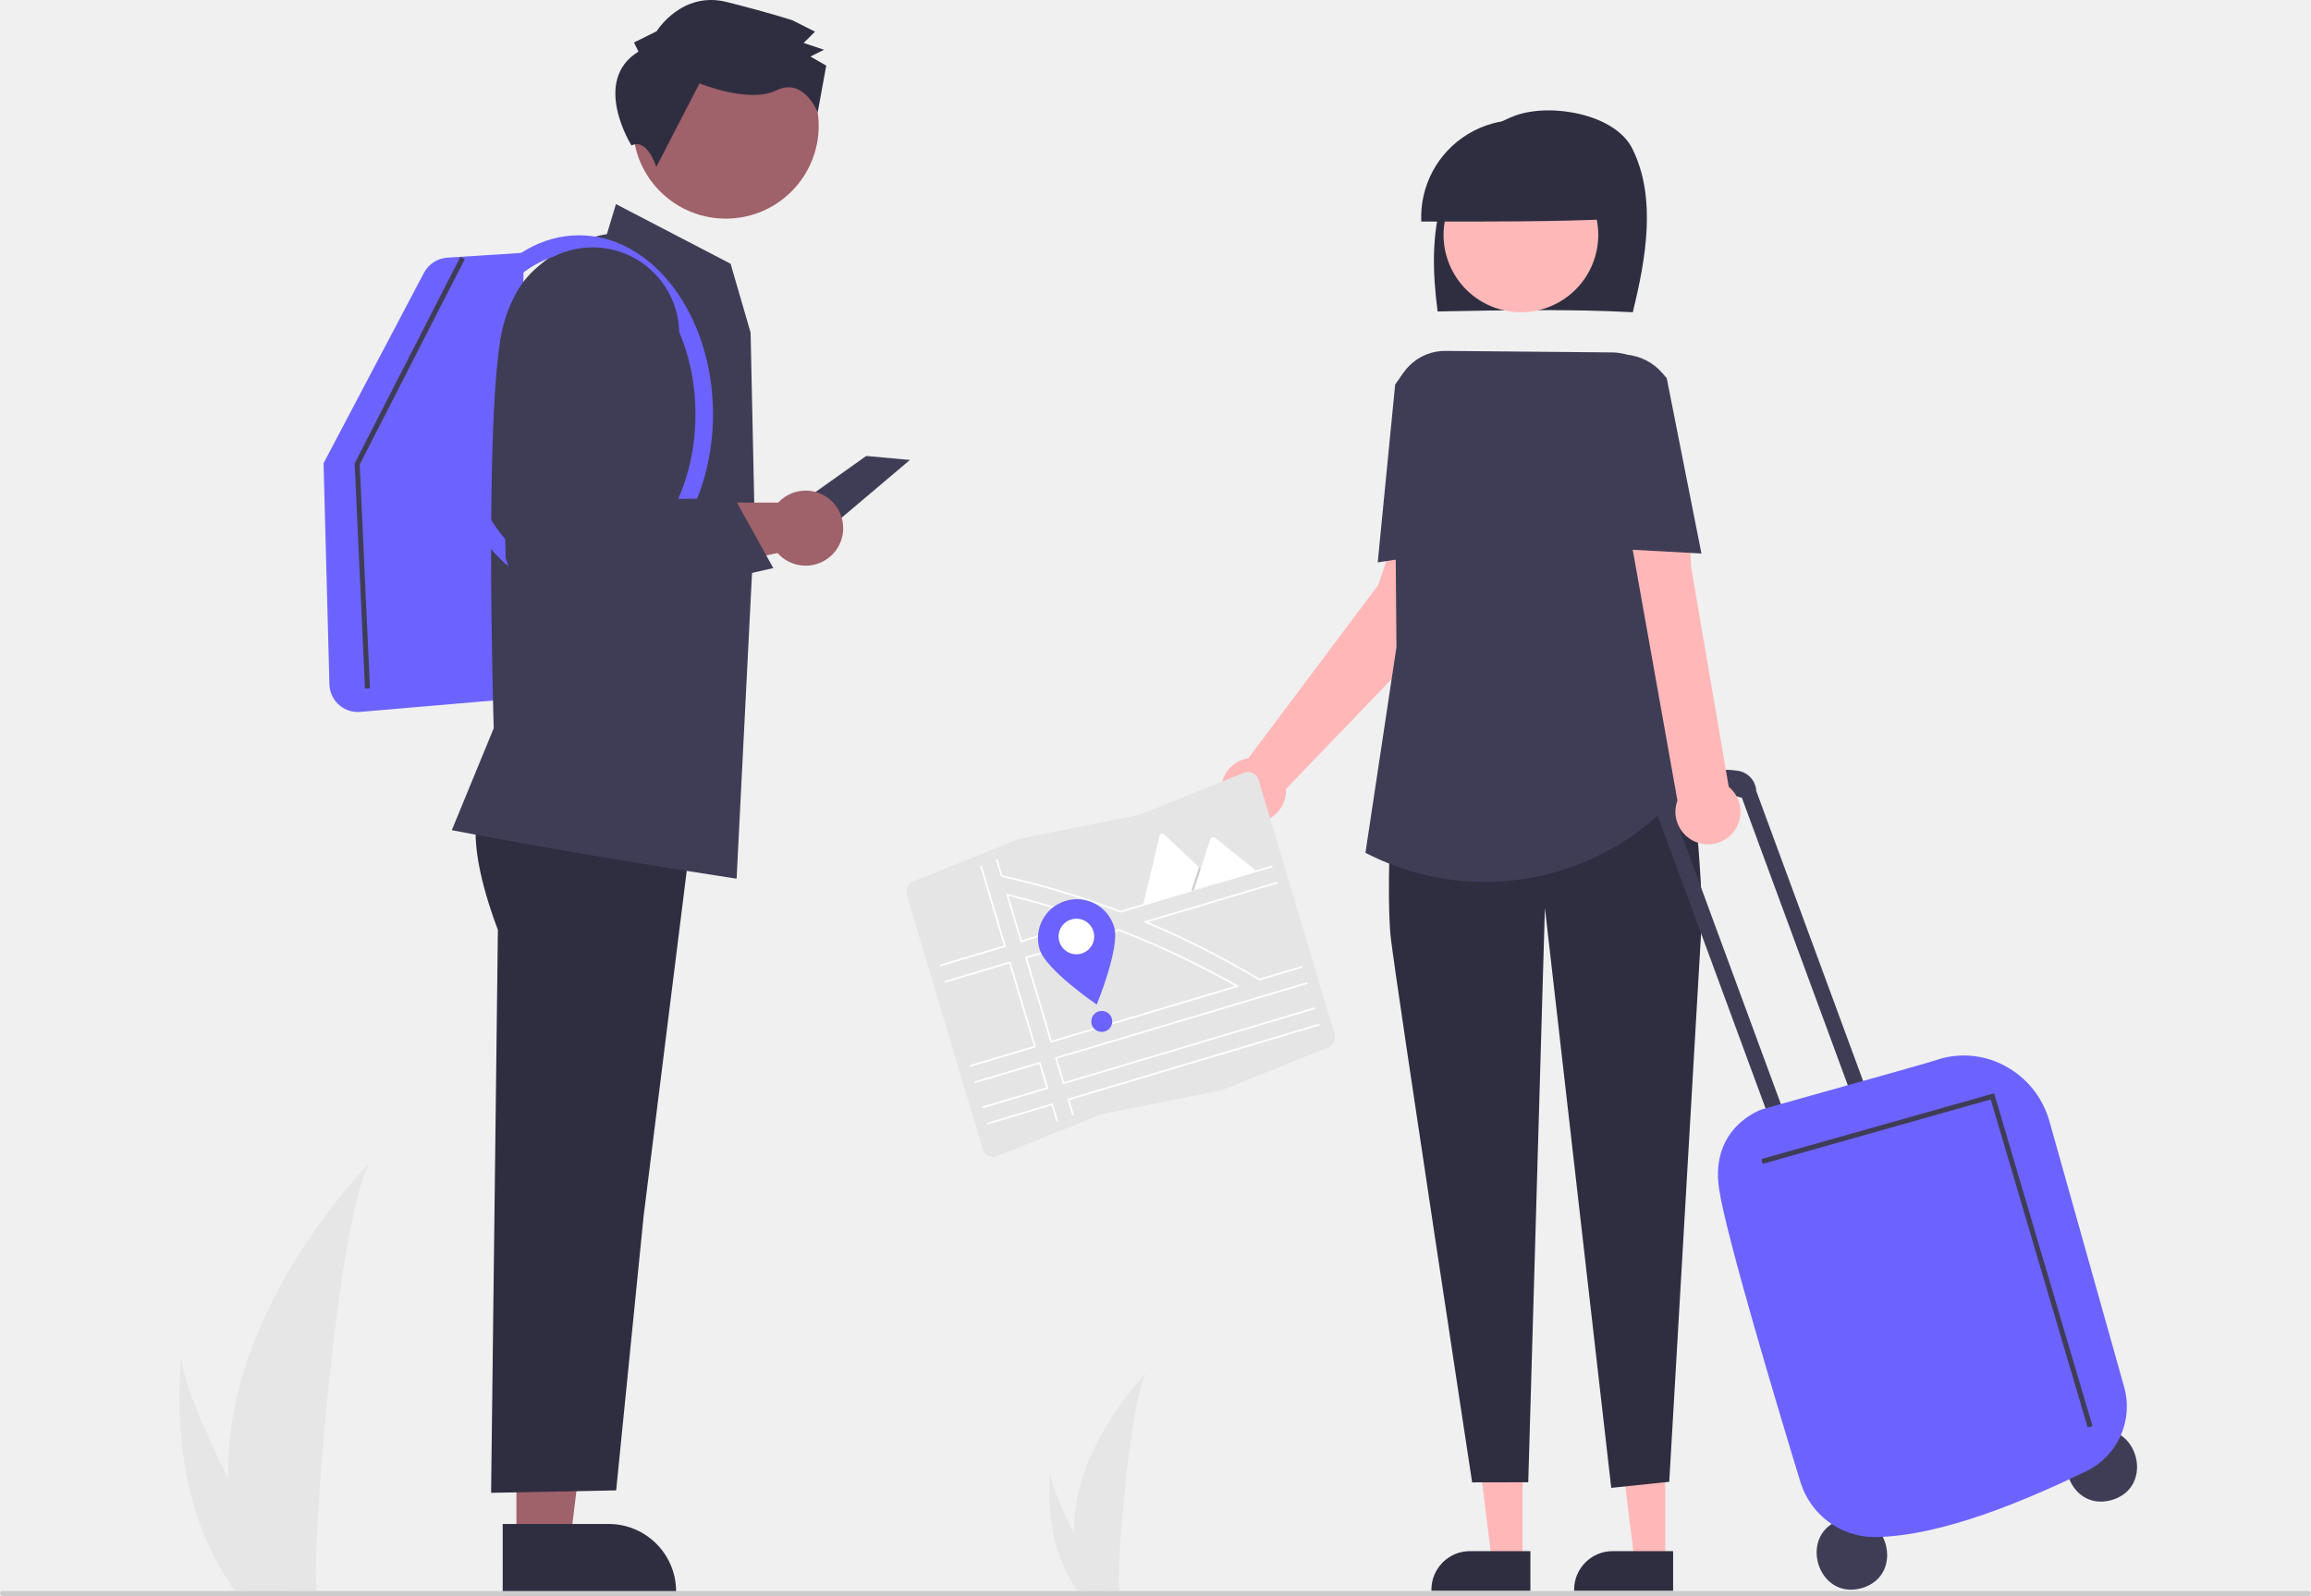
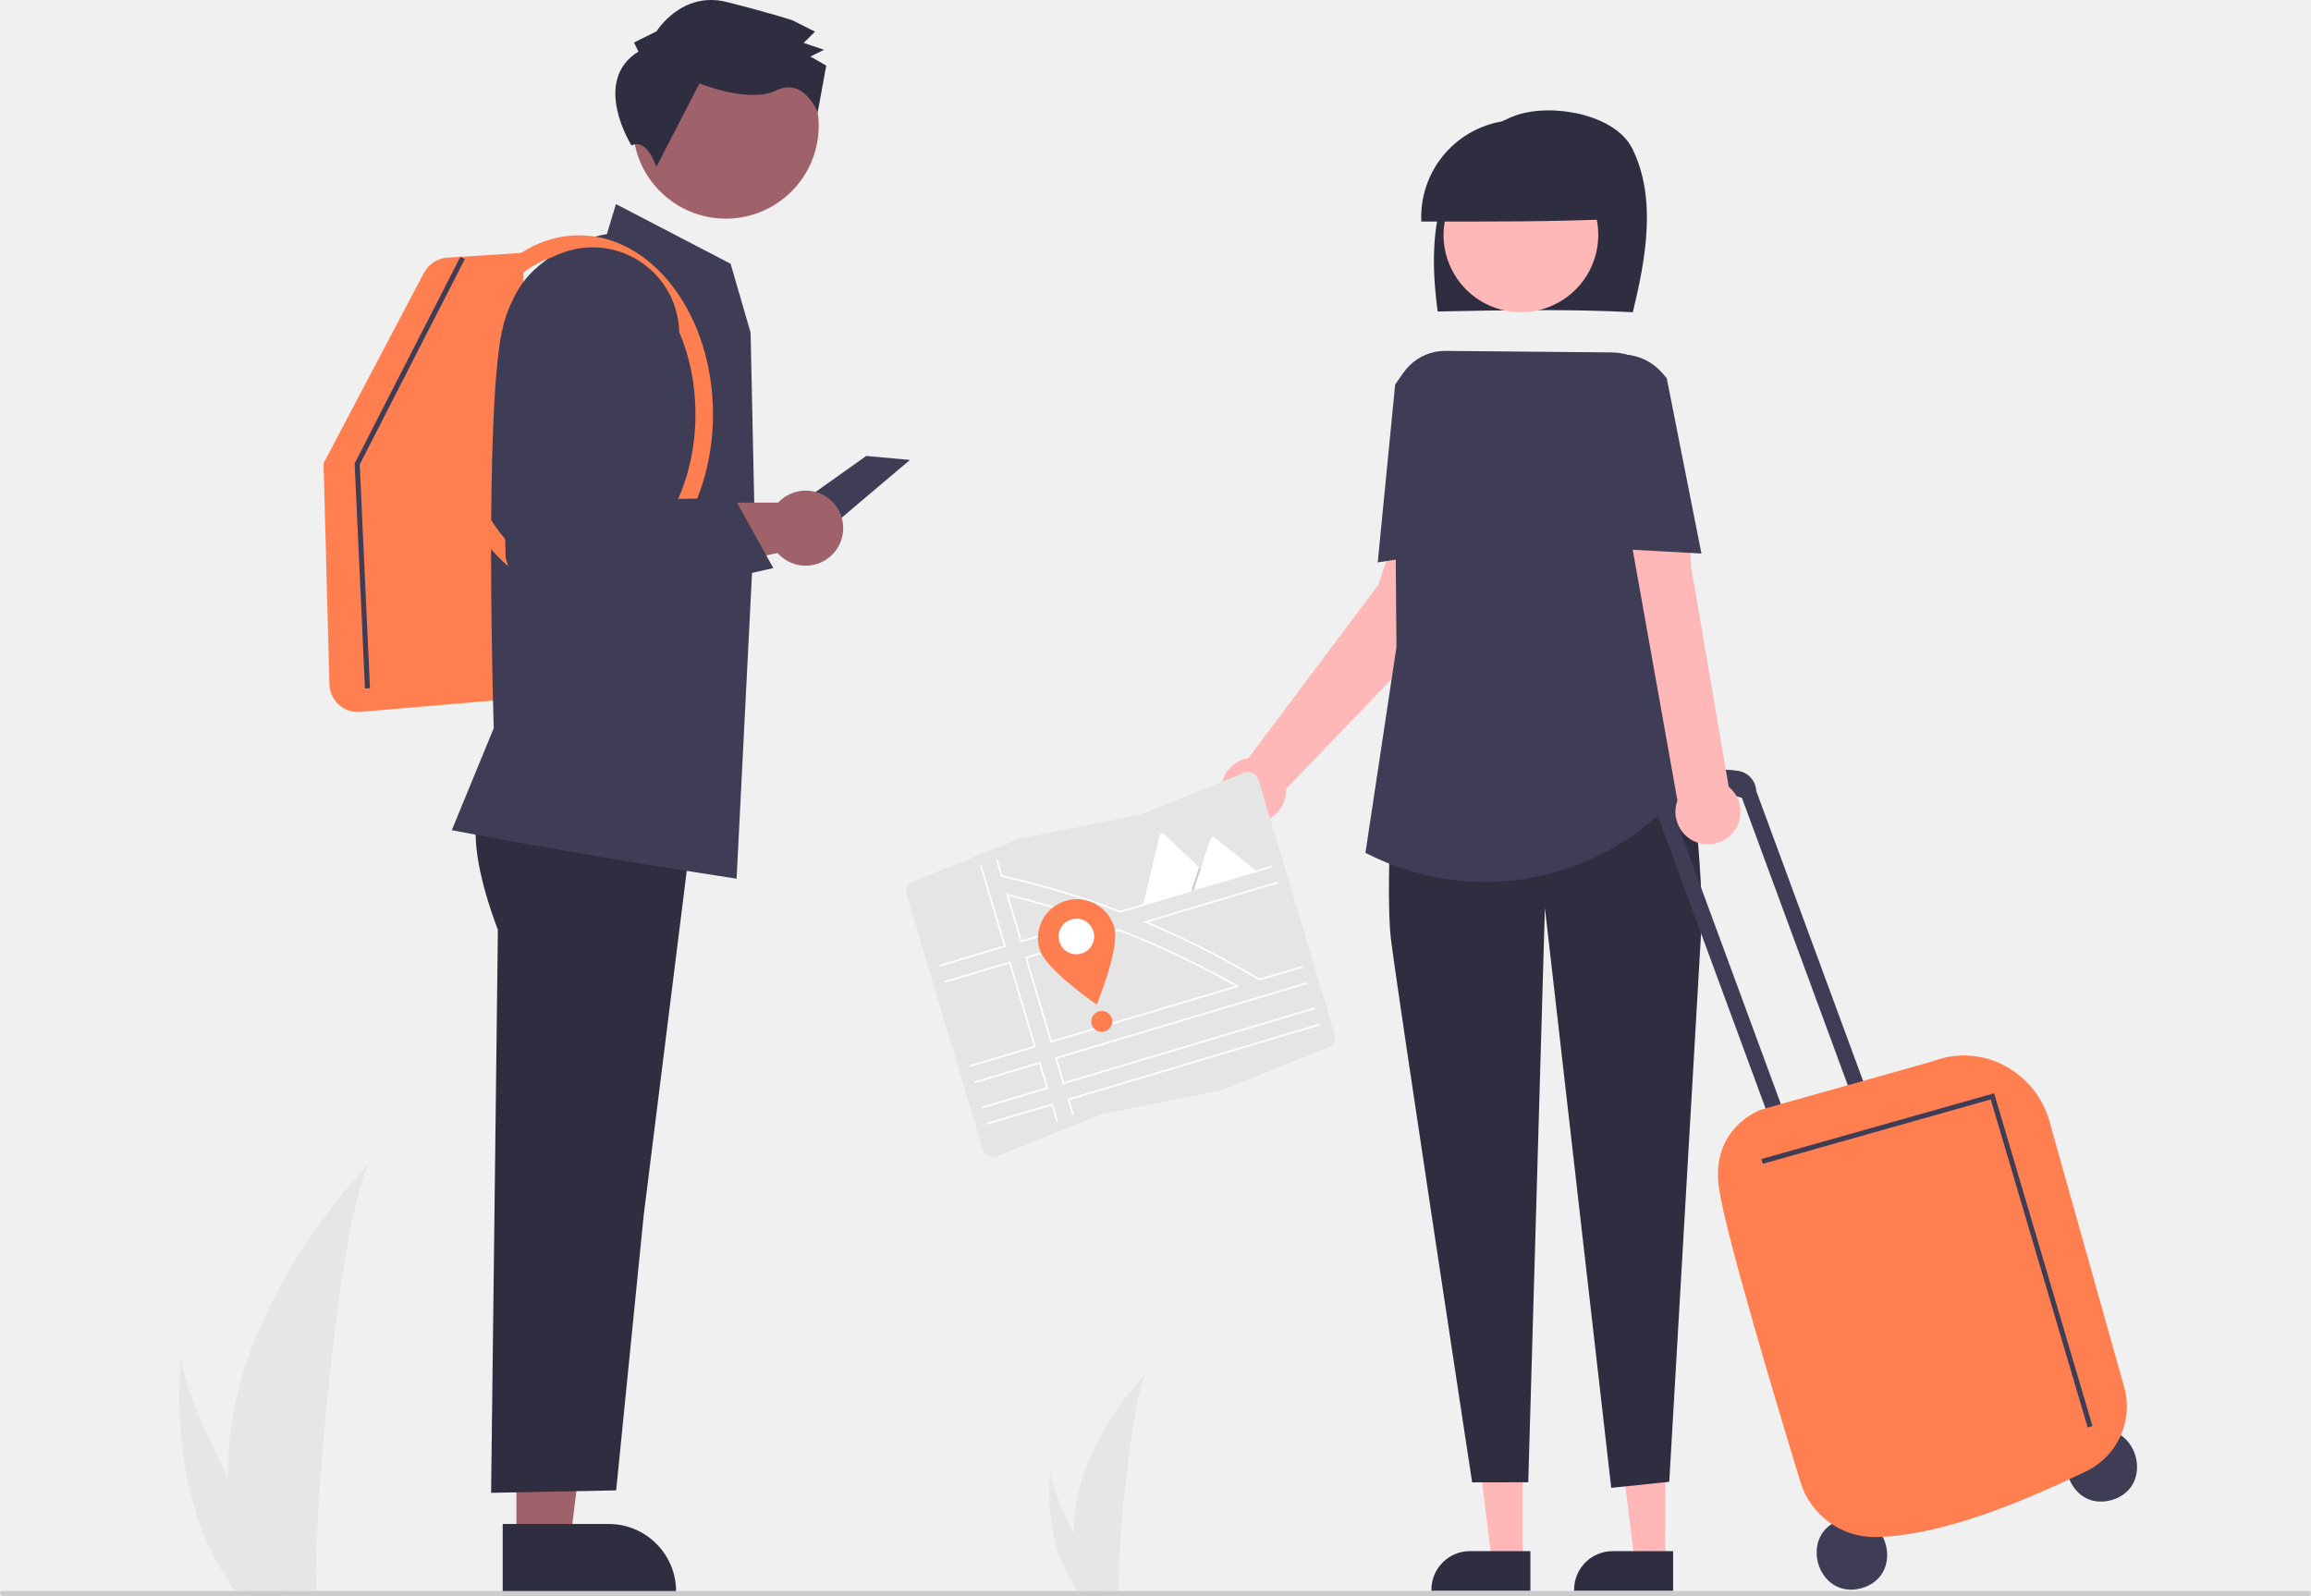
<svg xmlns="http://www.w3.org/2000/svg" data-name="Layer 1" width="923" height="637.605" viewBox="0 0 923 637.605">
-   <path id="e8d007e8-8581-4ac8-8421-0613b3e5935f-48" data-name="Path 133" d="M229.669,722.035a158.394,158.394,0,0,0,7.4,43.785c.1.329.211.653.319.982h27.613c-.029-.295-.059-.624-.088-.982-1.841-21.166,8.677-148.453,21.369-170.483C285.17,597.124,227.528,654.781,229.669,722.035Z" transform="translate(-138.5 -131.1977)" fill="#e6e6e6" />
-   <path id="f8d01cab-c1a6-42c6-a30a-ae051f1ede34-49" data-name="Path 134" d="M231.741,765.82c.231.329.471.658.717.982h20.716c-.157-.28-.339-.609-.55-.982-3.422-6.176-13.551-24.642-22.953-43.785-10.1-20.572-19.374-41.924-18.593-49.652C210.836,674.125,203.844,727.259,231.741,765.82Z" transform="translate(-138.5 -131.1977)" fill="#e6e6e6" />
-   <path id="fd51cc05-38fd-444b-9e70-38f0335b4e21-50" data-name="Path 133" d="M567.519,744.058a80.473,80.473,0,0,0,3.76,22.245c.051.167.107.332.162.499H585.47c-.015-.15-.03-.317-.045-.499-.935-10.754,4.408-75.423,10.857-86.616C595.717,680.596,566.431,709.889,567.519,744.058Z" transform="translate(-138.5 -131.1977)" fill="#e6e6e6" />
-   <path id="ef6d185a-ee65-40f0-bfea-de8a051c0d9b-51" data-name="Path 134" d="M568.572,766.303c.117.167.239.334.364.499h10.525c-.08-.142-.172-.309-.279-.499-1.739-3.138-6.885-12.52-11.662-22.245-5.131-10.452-9.843-21.3-9.446-25.226C557.951,719.717,554.399,746.712,568.572,766.303Z" transform="translate(-138.5 -131.1977)" fill="#e6e6e6" />
+   <path id="e8d007e8-8581-4ac8-8421-0613b3e5935f-51" data-name="Path 133" d="M229.669,722.035a158.394,158.394,0,0,0,7.4,43.785c.1.329.211.653.319.982h27.613c-.029-.295-.059-.624-.088-.982-1.841-21.166,8.677-148.453,21.369-170.483C285.17,597.124,227.528,654.781,229.669,722.035Z" transform="translate(-138.5 -131.1977)" fill="#e6e6e6" />
+   <path id="f8d01cab-c1a6-42c6-a30a-ae051f1ede34-52" data-name="Path 134" d="M231.741,765.82c.231.329.471.658.717.982h20.716c-.157-.28-.339-.609-.55-.982-3.422-6.176-13.551-24.642-22.953-43.785-10.1-20.572-19.374-41.924-18.593-49.652C210.836,674.125,203.844,727.259,231.741,765.82Z" transform="translate(-138.5 -131.1977)" fill="#e6e6e6" />
+   <path id="fd51cc05-38fd-444b-9e70-38f0335b4e21-53" data-name="Path 133" d="M567.519,744.058a80.473,80.473,0,0,0,3.76,22.245c.051.167.107.332.162.499H585.47c-.015-.15-.03-.317-.045-.499-.935-10.754,4.408-75.423,10.857-86.616C595.717,680.596,566.431,709.889,567.519,744.058Z" transform="translate(-138.5 -131.1977)" fill="#e6e6e6" />
+   <path id="ef6d185a-ee65-40f0-bfea-de8a051c0d9b-54" data-name="Path 134" d="M568.572,766.303c.117.167.239.334.364.499h10.525c-.08-.142-.172-.309-.279-.499-1.739-3.138-6.885-12.52-11.662-22.245-5.131-10.452-9.843-21.3-9.446-25.226C557.951,719.717,554.399,746.712,568.572,766.303Z" transform="translate(-138.5 -131.1977)" fill="#e6e6e6" />
  <polygon points="345.964 182.157 310.254 207.557 332.474 209.937 363.424 183.747 345.964 182.157" fill="#3f3d56" />
  <polygon points="206.253 615.845 227.731 615.844 237.949 533 206.249 533.001 206.253 615.845" fill="#9f616a" />
  <path d="M339.274,740.031l42.298-.002h.002a26.957,26.957,0,0,1,26.956,26.955v.876l-69.254.003Z" transform="translate(-138.5 -131.1977)" fill="#2f2e41" />
  <path d="M331.25,451.143s-9.308,10.522,6.105,51.539l-2.715,224.902,49.95-.974,10.98-109.706,19.99-160.092Z" transform="translate(-138.5 -131.1977)" fill="#2f2e41" />
-   <path d="M281.379,415.64a11.344,11.344,0,0,1-11.31-11.042l-2.344-88.338,40.109-76.093a11.412,11.412,0,0,1,9.307-6.03l30.566-1.962-2.639,178.065-62.695,5.358Q281.874,415.64,281.379,415.64Z" transform="translate(-138.5 -131.1977)" fill="#6c63ff" />
+   <path d="M281.379,415.64a11.344,11.344,0,0,1-11.31-11.042l-2.344-88.338,40.109-76.093a11.412,11.412,0,0,1,9.307-6.03l30.566-1.962-2.639,178.065-62.695,5.358Q281.874,415.64,281.379,415.64Z" transform="translate(-138.5 -131.1977)" fill="#ff7f50" />
  <path d="M432.691,482.237l-.547-.084c-63.9-9.746-112.12-19.088-112.599-19.182l-.599-.116,16.751-40.742c-.132-4.257-3.758-123.808,3.183-158.156,6.72-33.251,38.394-38.7,42.003-39.213l3.624-12.008,45.787,23.826,7.986,27.484,1.622,75.327Z" transform="translate(-138.5 -131.1977)" fill="#3f3d56" />
-   <path d="M369.768,368.198c-29.5,0-53.5-32.075-53.5-71.5s24-71.5,53.5-71.5,53.5,32.075,53.5,71.5S399.268,368.198,369.768,368.198Zm0-136c-25.64,0-46.5,28.935-46.5,64.5s20.86,64.5,46.5,64.5,46.5-28.935,46.5-64.5S395.408,232.198,369.768,232.198Z" transform="translate(-138.5 -131.1977)" fill="#6c63ff" />
+   <path d="M369.768,368.198c-29.5,0-53.5-32.075-53.5-71.5s24-71.5,53.5-71.5,53.5,32.075,53.5,71.5S399.268,368.198,369.768,368.198Zm0-136c-25.64,0-46.5,28.935-46.5,64.5s20.86,64.5,46.5,64.5,46.5-28.935,46.5-64.5S395.408,232.198,369.768,232.198Z" transform="translate(-138.5 -131.1977)" fill="#ff7f50" />
  <path d="M460.268,327.198a14.942,14.942,0,0,0-10.977,4.801H372.33l-28.19,6.001,4.628,35.699,100.281-21.567a14.994,14.994,0,1,0,11.219-24.933Z" transform="translate(-138.5 -131.1977)" fill="#9f616a" />
  <circle cx="428.39" cy="181.45" r="37.091" transform="translate(-141.332 224.8653) rotate(-45)" fill="#9f616a" />
  <path d="M393.505,151.798l-1.798-3.619,9.048-4.495s9.981-16.241,28.043-11.677,26.188,7.295,26.188,7.295l9.025,4.541-4.53,4.507,8.126,2.732-5.429,2.697,6.316,3.631-3.4,18.611s-5.648-14.116-16.505-8.722-30.717-2.789-30.717-2.789L400.618,197.902s-3.559-11.705-9.906-8.584C390.712,189.318,374.499,163.497,393.505,151.798Z" transform="translate(-138.5 -131.1977)" fill="#2f2e41" />
  <path d="M715.793,380.146l-1.585-29.734-16-13-9.269,27.534-51.843,69.143a12.993,12.993,0,1,0,15.049,12.823c0-.175-.019-.345-.026-.518Z" transform="translate(-138.5 -131.1977)" fill="#ffb7b7" />
  <polygon points="608.103 623.687 595.844 623.686 590.011 576.398 608.105 576.399 608.103 623.687" fill="#ffb7b7" />
  <path d="M749.73,766.768l-39.531-.001v-.5a15.387,15.387,0,0,1,15.386-15.386h.001l24.144.001Z" transform="translate(-138.5 -131.1977)" fill="#2f2e41" />
  <polygon points="665.103 623.687 652.844 623.686 647.011 576.398 665.105 576.399 665.103 623.687" fill="#ffb7b7" />
  <path d="M806.73,766.768l-39.531-.001v-.5a15.387,15.387,0,0,1,15.386-15.386h.001l24.144.001Z" transform="translate(-138.5 -131.1977)" fill="#2f2e41" />
  <path d="M790.645,255.934c5.191-21.431,9.588-45.604-.201-65.342-6.792-13.696-31.918-18.308-46.321-13.374s-24.817,18.32-29.397,32.915-4.048,30.323-2.052,45.495C739.164,255.12,765.654,254.611,790.645,255.934Z" transform="translate(-138.5 -131.1977)" fill="#2f2e41" />
  <circle cx="745.943" cy="225.038" r="30.89" transform="translate(-155.0298 254.1789) rotate(-28.66321)" fill="#ffb8b8" />
  <path d="M783.705,218.675a38.799,38.799,0,1,0-77.551,1.022C732.594,219.754,759.033,219.81,783.705,218.675Z" transform="translate(-138.5 -131.1977)" fill="#2f2e41" />
  <path d="M696.339,411.143s-5.027,73.011-2.299,95.283,32.43,216.983,32.43,216.983l22.405-.04,6.651-229.455,26.494,231.685,23.17-2.409,13.144-226.63s-2.061-84.846-18.813-93.354Z" transform="translate(-138.5 -131.1977)" fill="#2f2e41" />
  <path d="M731.482,483.517a103.556,103.556,0,0,1-47.31-11.457l-.32-.164,12.384-82.172-.804-97.934a20.245,20.245,0,0,1,20.43-20.409l66.451.61a21.444,21.444,0,0,1,21.181,23.137l-6.218,78.51,20.565,63.724-3.574,4.752A103.462,103.462,0,0,1,731.482,483.517Z" transform="translate(-138.5 -131.1977)" fill="#3f3d56" />
  <path d="M688.755,355.871l6.963-71.052,2.238-3.185a20.246,20.246,0,0,1,28.276-4.872l1.918,1.361-1.893,72.005Z" transform="translate(-138.5 -131.1977)" fill="#3f3d56" />
  <path d="M974.08,703.003c18.001-4.973,25.683,22.363,7.727,27.495C963.806,735.471,956.125,708.135,974.08,703.003Z" transform="translate(-138.5 -131.1977)" fill="#3f3d56" />
  <path d="M874.272,738.187c18.001-4.973,25.683,22.363,7.727,27.495C863.999,770.654,856.317,743.318,874.272,738.187Z" transform="translate(-138.5 -131.1977)" fill="#3f3d56" />
  <path d="M833.879,449.879l.278-.078,46.367,125.882,6.113-1.718L839.937,447.18v0a8.574,8.574,0,0,0-7.171-8.018c-23.188-3.667-32.587,16.917-32.587,16.917l.093.137,47.405,128.699,6.113-1.718L807.78,458.285C821.787,444.431,833.879,449.879,833.879,449.879Z" transform="translate(-138.5 -131.1977)" fill="#3f3d56" />
-   <path d="M887.019,745.268a31.062,31.062,0,0,1-29.452-22.033c-8.849-28.965-29.729-98.365-32.496-117.199-3.602-24.522,16.695-31.496,17.147-31.646.546-.184,8.707-2.468,20.001-5.629,19.199-5.373,48.213-13.493,49.279-13.973a34.562,34.562,0,0,1,27.577,2.13,36.094,36.094,0,0,1,17.926,22.114l29.865,106.253a28.724,28.724,0,0,1-15.223,33.723c-23.044,11.071-56.841,25.84-84.172,26.257C887.323,745.267,887.17,745.268,887.019,745.268Z" transform="translate(-138.5 -131.1977)" fill="#6c63ff" />
+   <path d="M887.019,745.268a31.062,31.062,0,0,1-29.452-22.033c-8.849-28.965-29.729-98.365-32.496-117.199-3.602-24.522,16.695-31.496,17.147-31.646.546-.184,8.707-2.468,20.001-5.629,19.199-5.373,48.213-13.493,49.279-13.973a34.562,34.562,0,0,1,27.577,2.13,36.094,36.094,0,0,1,17.926,22.114l29.865,106.253a28.724,28.724,0,0,1-15.223,33.723c-23.044,11.071-56.841,25.84-84.172,26.257C887.323,745.267,887.17,745.268,887.019,745.268Z" transform="translate(-138.5 -131.1977)" fill="#ff7f50" />
  <path d="M828.948,445.525l-15.013-87.698-1.675-29.597-24.271,7.95,20.47,114.834a12.994,12.994,0,1,0,20.49-5.49Z" transform="translate(-138.5 -131.1977)" fill="#ffb7b7" />
  <path d="M818.041,352.327l-37.883-2.061-8.901-71.479.866-.751a21.445,21.445,0,0,1,30.312,2.217l1.752,2.038.026.129Z" transform="translate(-138.5 -131.1977)" fill="#3f3d56" />
  <polygon points="833.809 570.283 795.089 439.231 704.04 464.962 703.496 463.038 796.447 436.769 796.727 437.717 835.727 569.717 833.809 570.283" fill="#3f3d56" />
  <polygon points="145.769 275.046 141.646 185.145 183.878 102.591 185.658 103.502 143.669 185.583 147.767 274.954 145.769 275.046" fill="#3f3d56" />
  <path d="M1060.5,768.802h-921a1,1,0,0,1,0-2h921a1,1,0,0,1,0,2Z" transform="translate(-138.5 -131.1977)" fill="#ccc" />
  <path d="M349.261,380.39,340.46,354.21l-2.129-87.269,3.75-12.382a34.593,34.593,0,1,1,65.335,22.604l-20.1,51.506,1.022,1.983,43.546-.353,15.468,27.843Z" transform="translate(-138.5 -131.1977)" fill="#3f3d56" />
  <path d="M626.666,566.69l-.031.006-48.264,9.662-41.519,16.72a4.406,4.406,0,0,1-5.733-2.441q-.076-.189-.135-.385L500.653,488.69a4.387,4.387,0,0,1,2.576-5.348l42.278-17.026.031-.006,48.264-9.662,41.519-16.72a4.406,4.406,0,0,1,5.733,2.441q.076.189.135.385l30.331,101.562a4.387,4.387,0,0,1-2.576,5.348Z" transform="translate(-138.5 -131.1977)" fill="#e5e5e5" />
  <path d="M574.875,498.469c-11.068-3.906-22.507-7.327-33.998-10.169l-.577-.143,5.834,19.535,29.724-8.877Zm-28.285,8.38-5.3-17.747c10.937,2.723,21.821,5.97,32.377,9.661Zm86.282,18.028q-7.728-4.37-15.678-8.369-2.192-1.104-4.398-2.176-13.462-6.549-27.336-11.941l-.108-.042-37.471,11.191L558.112,547.803l75.452-22.533ZM558.568,546.959l-9.845-32.965,36.599-10.93q13.379,5.203,26.452,11.526,2.27,1.097,4.523,2.227,7.873,3.942,15.546,8.258Zm74.303-22.082q-7.728-4.37-15.678-8.369-2.192-1.104-4.398-2.176-13.462-6.549-27.336-11.941l-.108-.042-37.471,11.191L558.112,547.803l75.452-22.533ZM558.568,546.959l-9.845-32.965,36.599-10.93q13.379,5.203,26.452,11.526,2.27,1.097,4.523,2.227,7.873,3.942,15.546,8.258Zm16.307-48.49c-11.068-3.906-22.507-7.327-33.998-10.169l-.577-.143,5.834,19.535,29.724-8.877Zm-28.285,8.38-5.3-17.747c10.937,2.723,21.821,5.97,32.377,9.661Zm28.285-8.38c-11.068-3.906-22.507-7.327-33.998-10.169l-.577-.143,5.834,19.535,29.724-8.877Zm-28.285,8.38-5.3-17.747c10.937,2.723,21.821,5.97,32.377,9.661Zm86.282,18.028q-7.728-4.37-15.678-8.369-2.192-1.104-4.398-2.176-13.462-6.549-27.336-11.941l-.108-.042-37.471,11.191L558.112,547.803l75.452-22.533ZM558.568,546.959l-9.845-32.965,36.599-10.93q13.379,5.203,26.452,11.526,2.27,1.097,4.523,2.227,7.873,3.942,15.546,8.258Zm-30.859,16.291.194.65,25.654-7.662,2.813,9.419-25.654,7.661.194.65,26.304-7.855-3.201-10.718ZM564.805,570.213l1.966,6.582.632-.254-1.754-5.872,100.032-29.874-.194-.65Zm95.929-45.982-.194-.65L559.858,553.649l3.201,10.718,100.681-30.068-.194-.65L563.515,563.523l-2.813-9.419Zm-74.773-29.139A330.777,330.777,0,0,0,538.842,480.908l-1.964-6.577-.632.254,1.979,6.628.664.401a330.1,330.1,0,0,1,46.936,14.152l.108.042L646.815,477.625l-.194-.65ZM539.444,508.983,513.79,516.645l.194.65,26.304-7.855-9.726-32.566-.632.254ZM648.561,483.471l-53.522,15.984.872.366q12.313,5.181,24.563,11.455,1.741.891,3.479,1.807,8.647,4.541,17.16,9.588l.63.157,17.051-5.092-.194-.65-17.01,5.08q-8.423-4.998-17.002-9.514-1.716-.904-3.436-1.788-11.99-6.159-24.109-11.299l51.713-15.444ZM532.655,579.814l.194.65,25.654-7.662,1.952,6.535.632-.254-2.128-7.124Zm-16.925-56.674.194.65,25.654-7.662,9.845,32.965-25.654,7.662.194.65,26.304-7.855-10.233-34.264Zm59.145-24.671c-11.068-3.906-22.507-7.327-33.998-10.169l-.577-.143,5.834,19.535,29.724-8.877Zm-28.285,8.38-5.3-17.747c10.937,2.723,21.821,5.97,32.377,9.661Zm86.282,18.028q-7.728-4.37-15.678-8.369-2.192-1.104-4.398-2.176-13.462-6.549-27.336-11.941l-.108-.042-37.471,11.191L558.112,547.803l75.452-22.533ZM558.568,546.959l-9.845-32.965,36.599-10.93q13.379,5.203,26.452,11.526,2.27,1.097,4.523,2.227,7.873,3.942,15.546,8.258Zm16.307-48.49c-11.068-3.906-22.507-7.327-33.998-10.169l-.577-.143,5.834,19.535,29.724-8.877Zm-28.285,8.38-5.3-17.747c10.937,2.723,21.821,5.97,32.377,9.661Zm86.282,18.028q-7.728-4.37-15.678-8.369-2.192-1.104-4.398-2.176-13.462-6.549-27.336-11.941l-.108-.042-37.471,11.191L558.112,547.803l75.452-22.533ZM558.568,546.959l-9.845-32.965,36.599-10.93q13.379,5.203,26.452,11.526,2.27,1.097,4.523,2.227,7.873,3.942,15.546,8.258Z" transform="translate(-138.5 -131.1977)" fill="#fff" />
-   <path d="M583.493,501.529c2.456,8.225-6.965,30.997-6.965,30.997s-20.366-13.876-22.822-22.101a15.543,15.543,0,1,1,29.787-8.896Z" transform="translate(-138.5 -131.1977)" fill="#6c63ff" />
+   <path d="M583.493,501.529c2.456,8.225-6.965,30.997-6.965,30.997s-20.366-13.876-22.822-22.101a15.543,15.543,0,1,1,29.787-8.896Z" transform="translate(-138.5 -131.1977)" fill="#ff7f50" />
  <path d="M575.215,503.296a7.106,7.106,0,1,1-8.842-4.775A7.102,7.102,0,0,1,575.215,503.296Z" transform="translate(-138.5 -131.1977)" fill="#fff" style="isolation:isolate" />
-   <circle cx="440.039" cy="408.062" r="4.19" fill="#6c63ff" />
+   <circle cx="440.039" cy="408.062" r="4.19" fill="#ff7f50" />
  <path d="M624.258,484.17l-29.119,8.696a.621.621,0,0,1-.111.024l6.648-27.968a1.006,1.006,0,0,1,1.679-.501l14.024,13.248.672.634Z" transform="translate(-138.5 -131.1977)" fill="#fff" />
  <polygon points="485.758 352.972 475.816 355.941 478.58 347.395 478.778 346.779 478.878 346.471 479.549 347.105 485.758 352.972" opacity="0.2" style="isolation:isolate" />
  <path d="M640.472,479.328,615.286,486.849l2.763-8.547.199-.616,3.601-11.138a1.343,1.343,0,0,1,1.876-.685,1.2,1.2,0,0,1,.126.087Z" transform="translate(-138.5 -131.1977)" fill="#fff" />
</svg>
